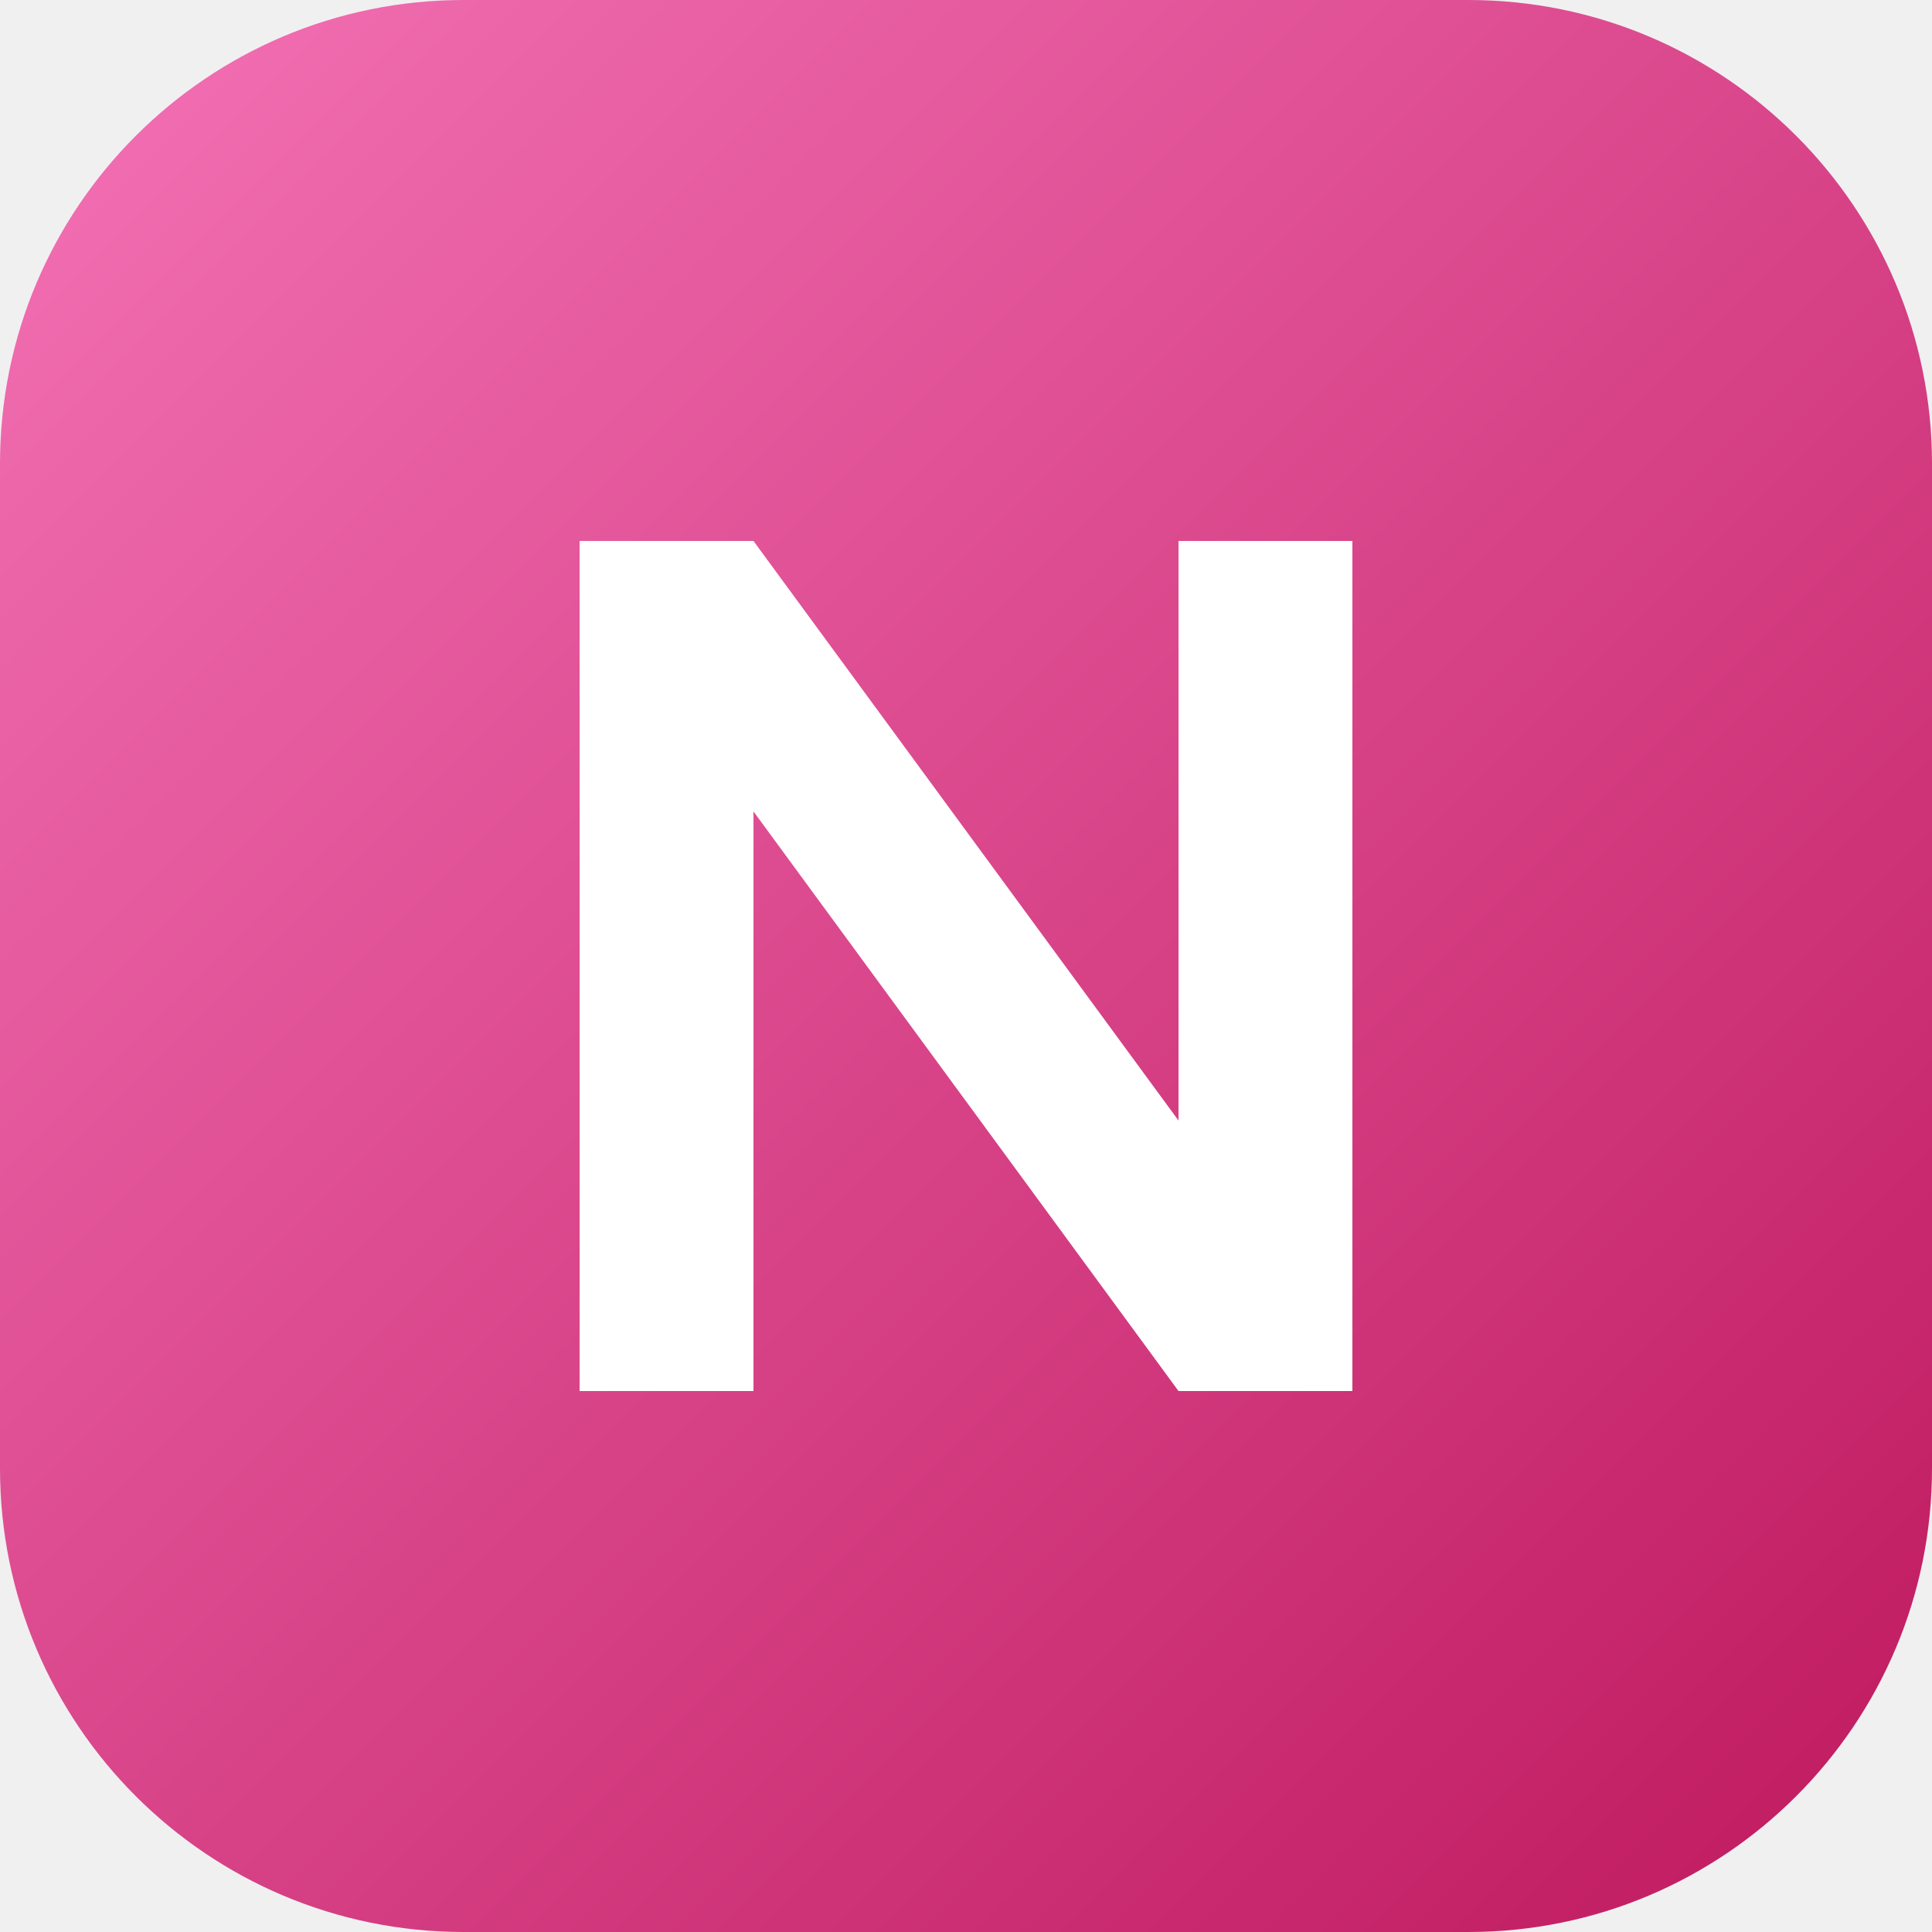
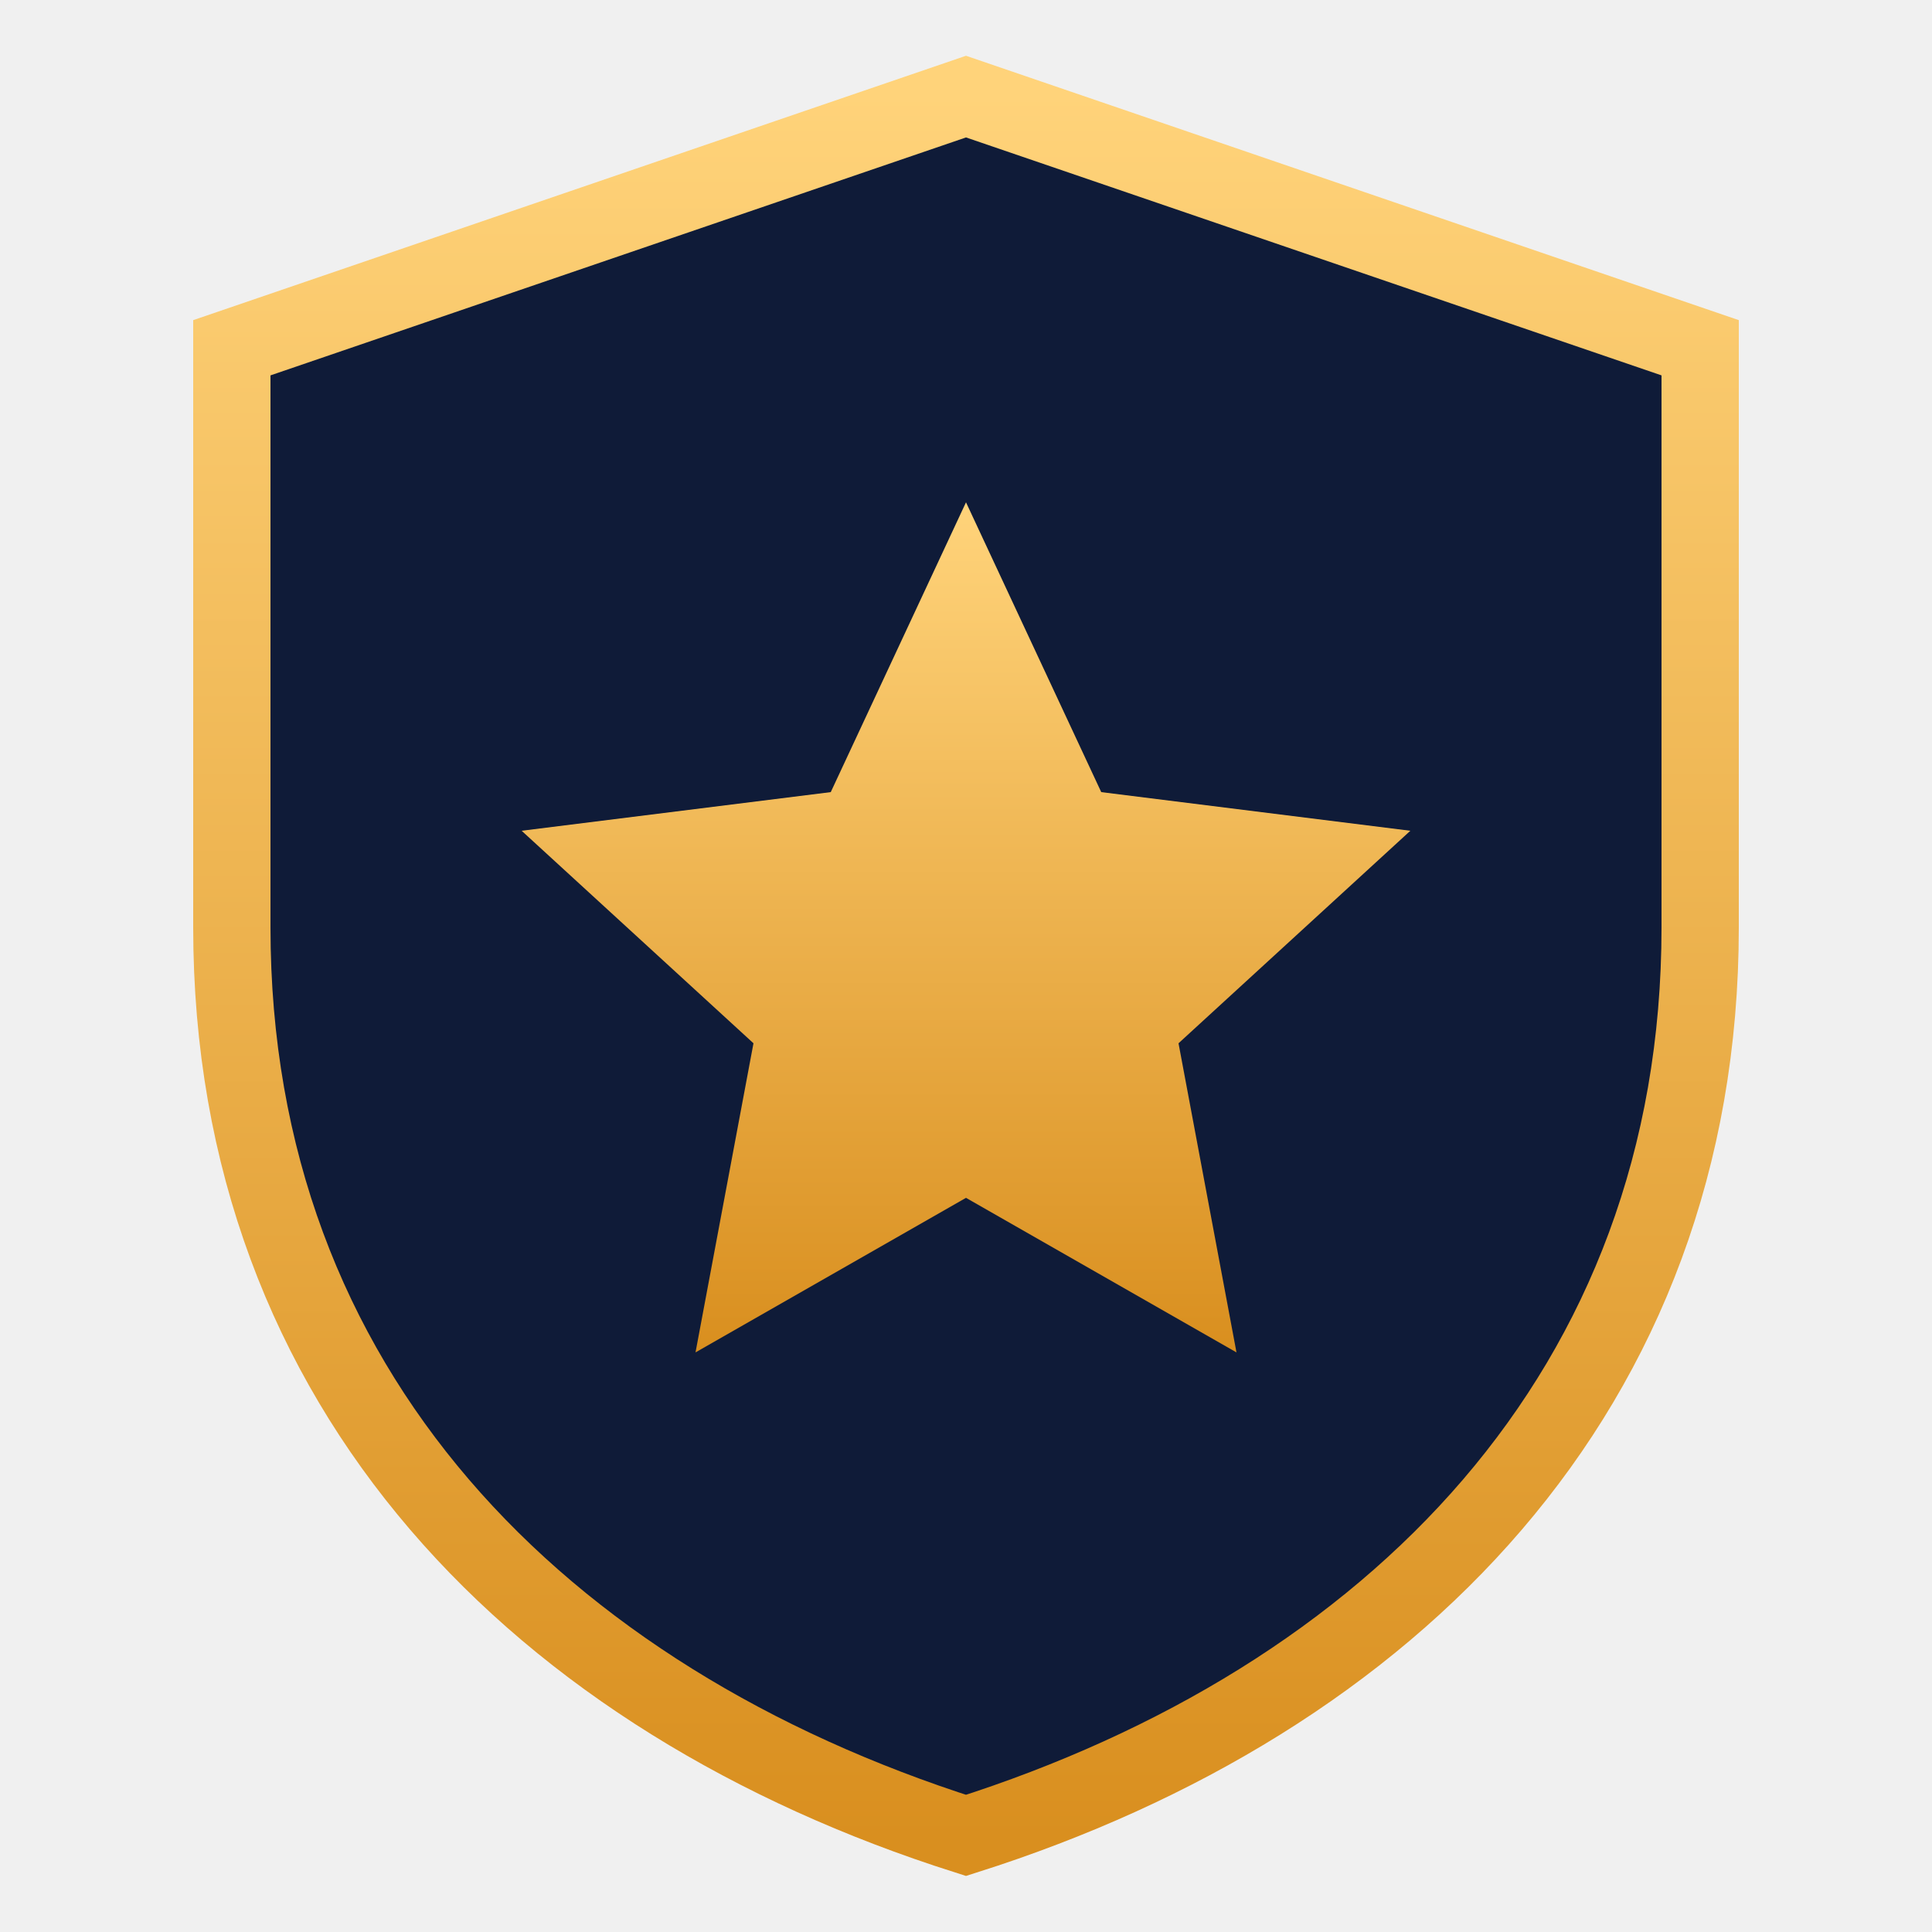
<svg xmlns="http://www.w3.org/2000/svg" viewBox="0 0 100 100">
  <defs>
-     <linearGradient id="g" x1="0" y1="0" x2="1" y2="1">
-       <stop offset="0" stop-color="#f472b6" />
-       <stop offset="1" stop-color="#be185d" />
+     <linearGradient id="g" x1="0" y1="0" x2="0" y2="1">
+       <stop offset="0" stop-color="#ffd37a" />
+       <stop offset="1" stop-color="#d98f1f" />
    </linearGradient>
  </defs>
-   <rect width="100" height="100" rx="24" fill="url(#g)" />
-   <path d="M30 72V28h9l22 30V28h9v44h-9L39 42v30z" fill="#fff" />
+   <path d="M50 5 88 18v30c0 24-16 40-38 47C28 88 12 72 12 48V18z" fill="#0f1b38" stroke="url(#g)" stroke-width="4" />
+   <path d="M50 26l7 15 16 2-12 11 3 16-14-8-14 8 3-16-12-11 16-2z" fill="url(#g)" />
</svg>
